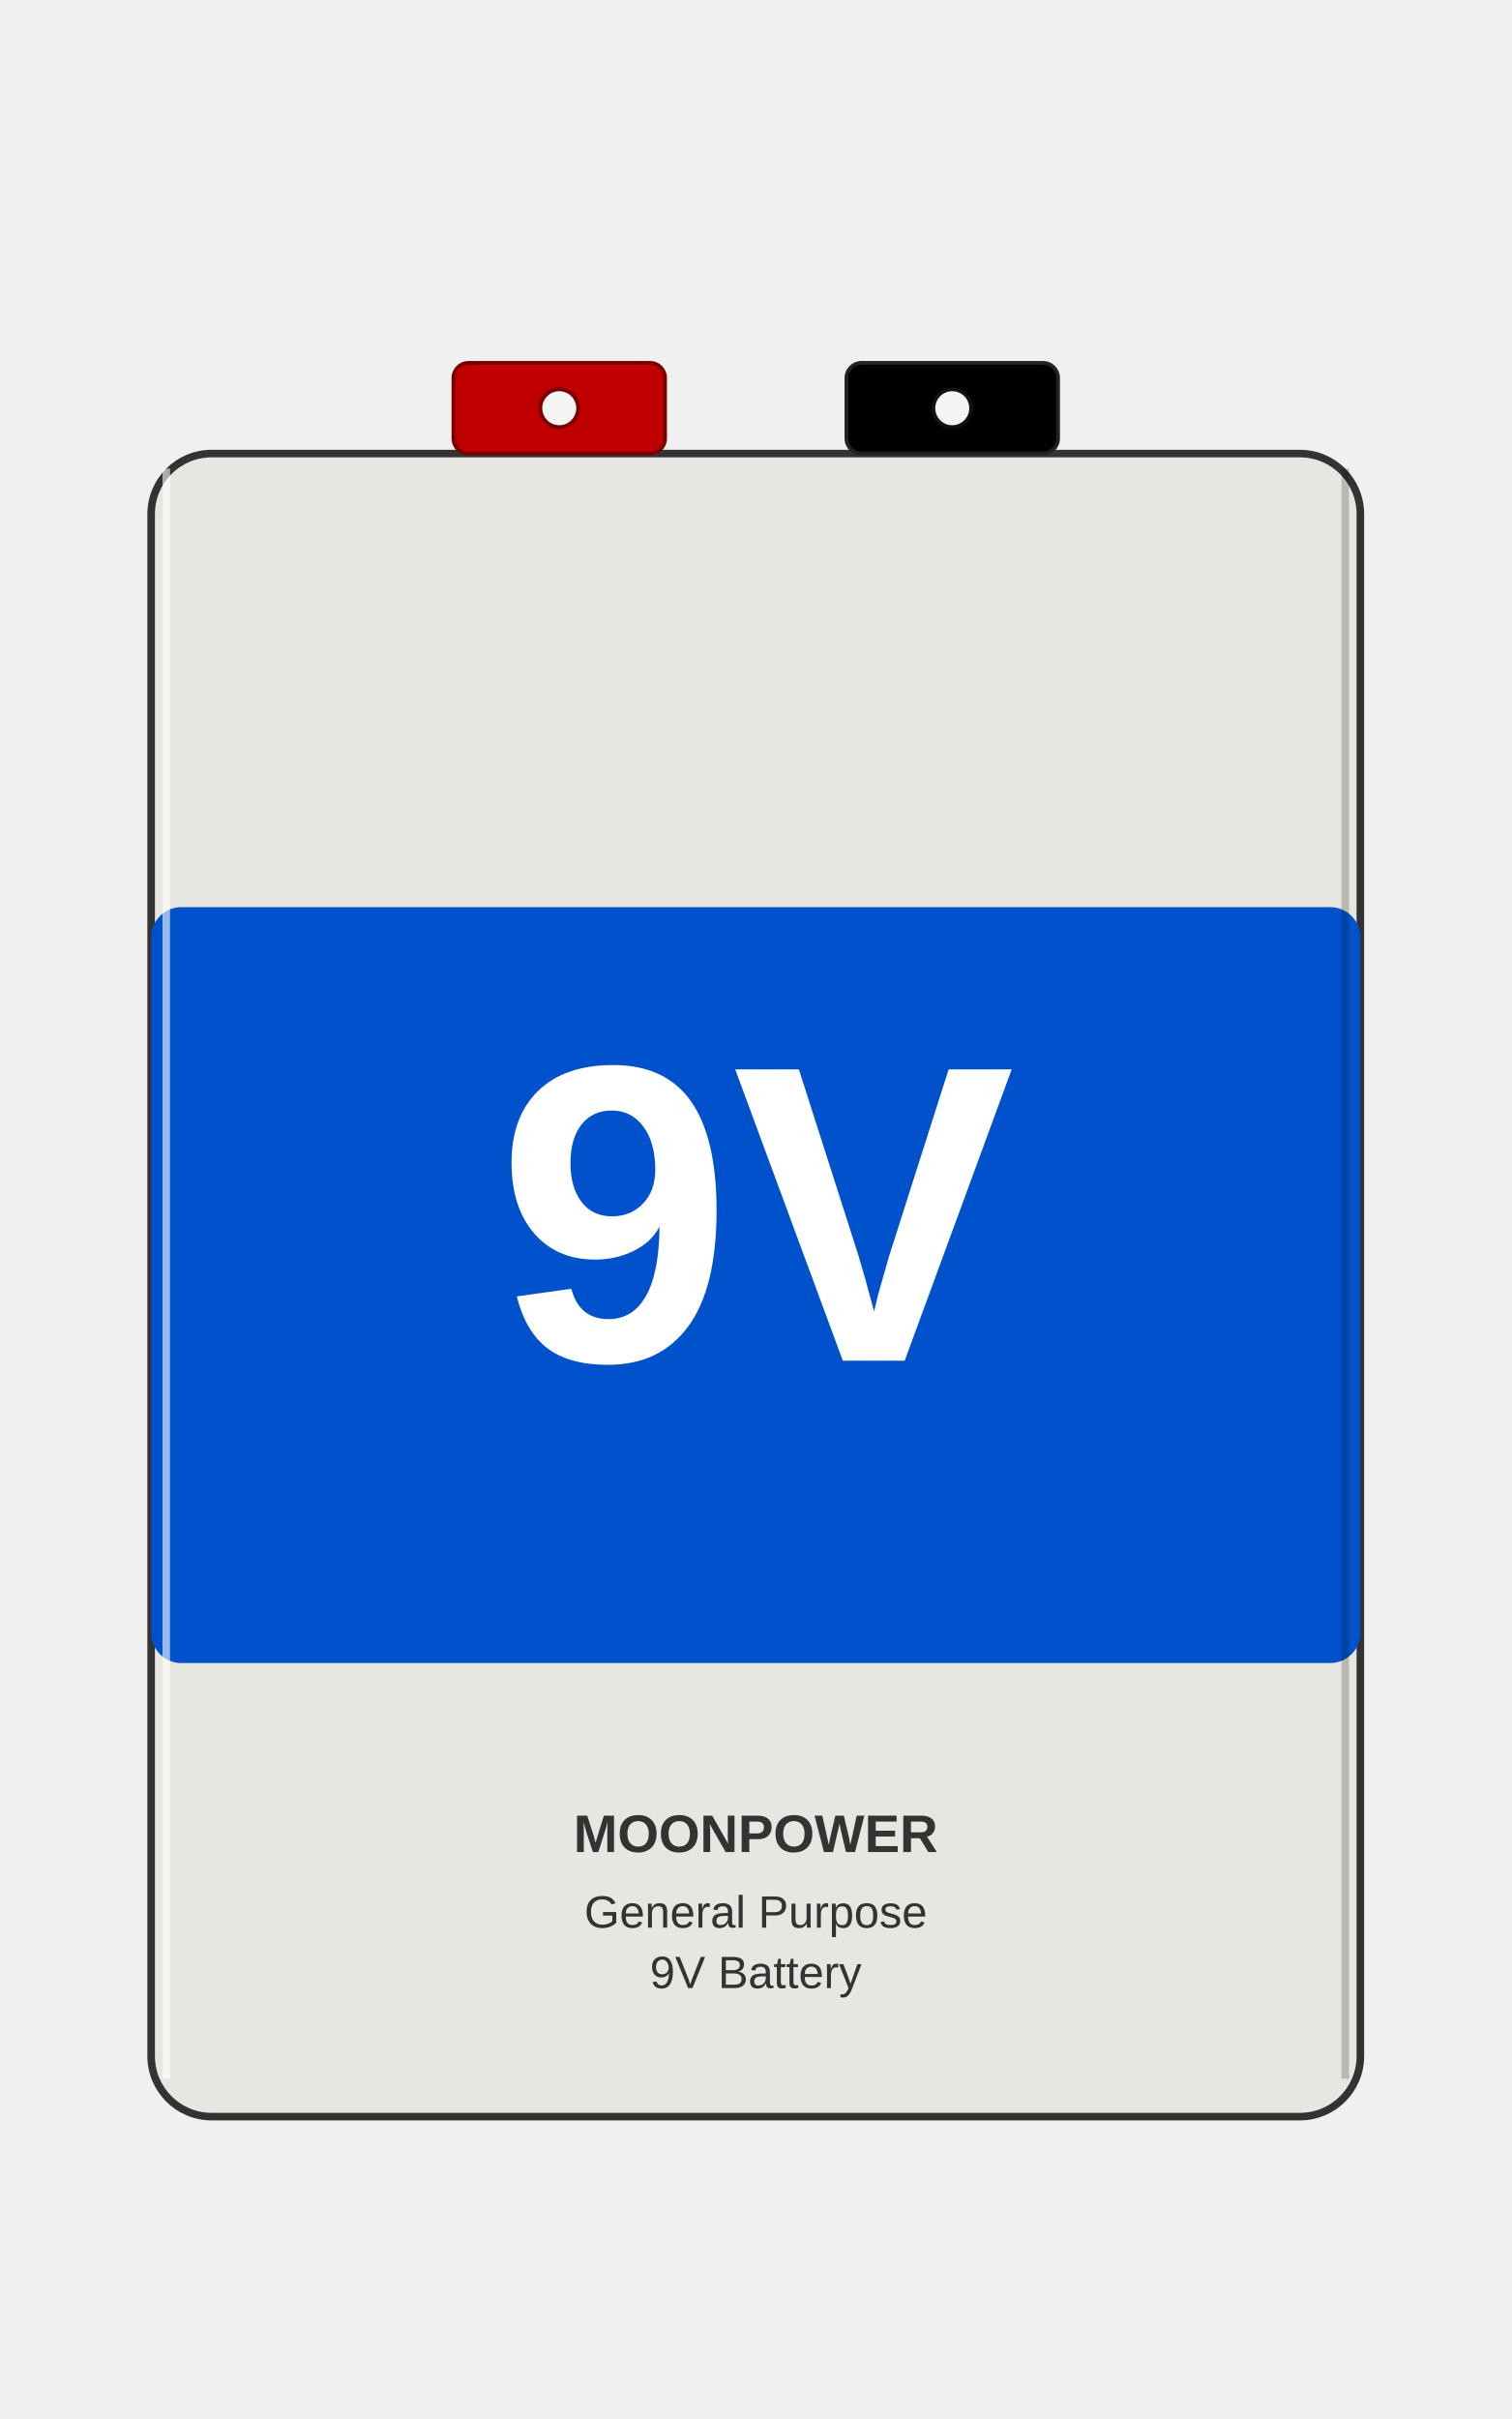
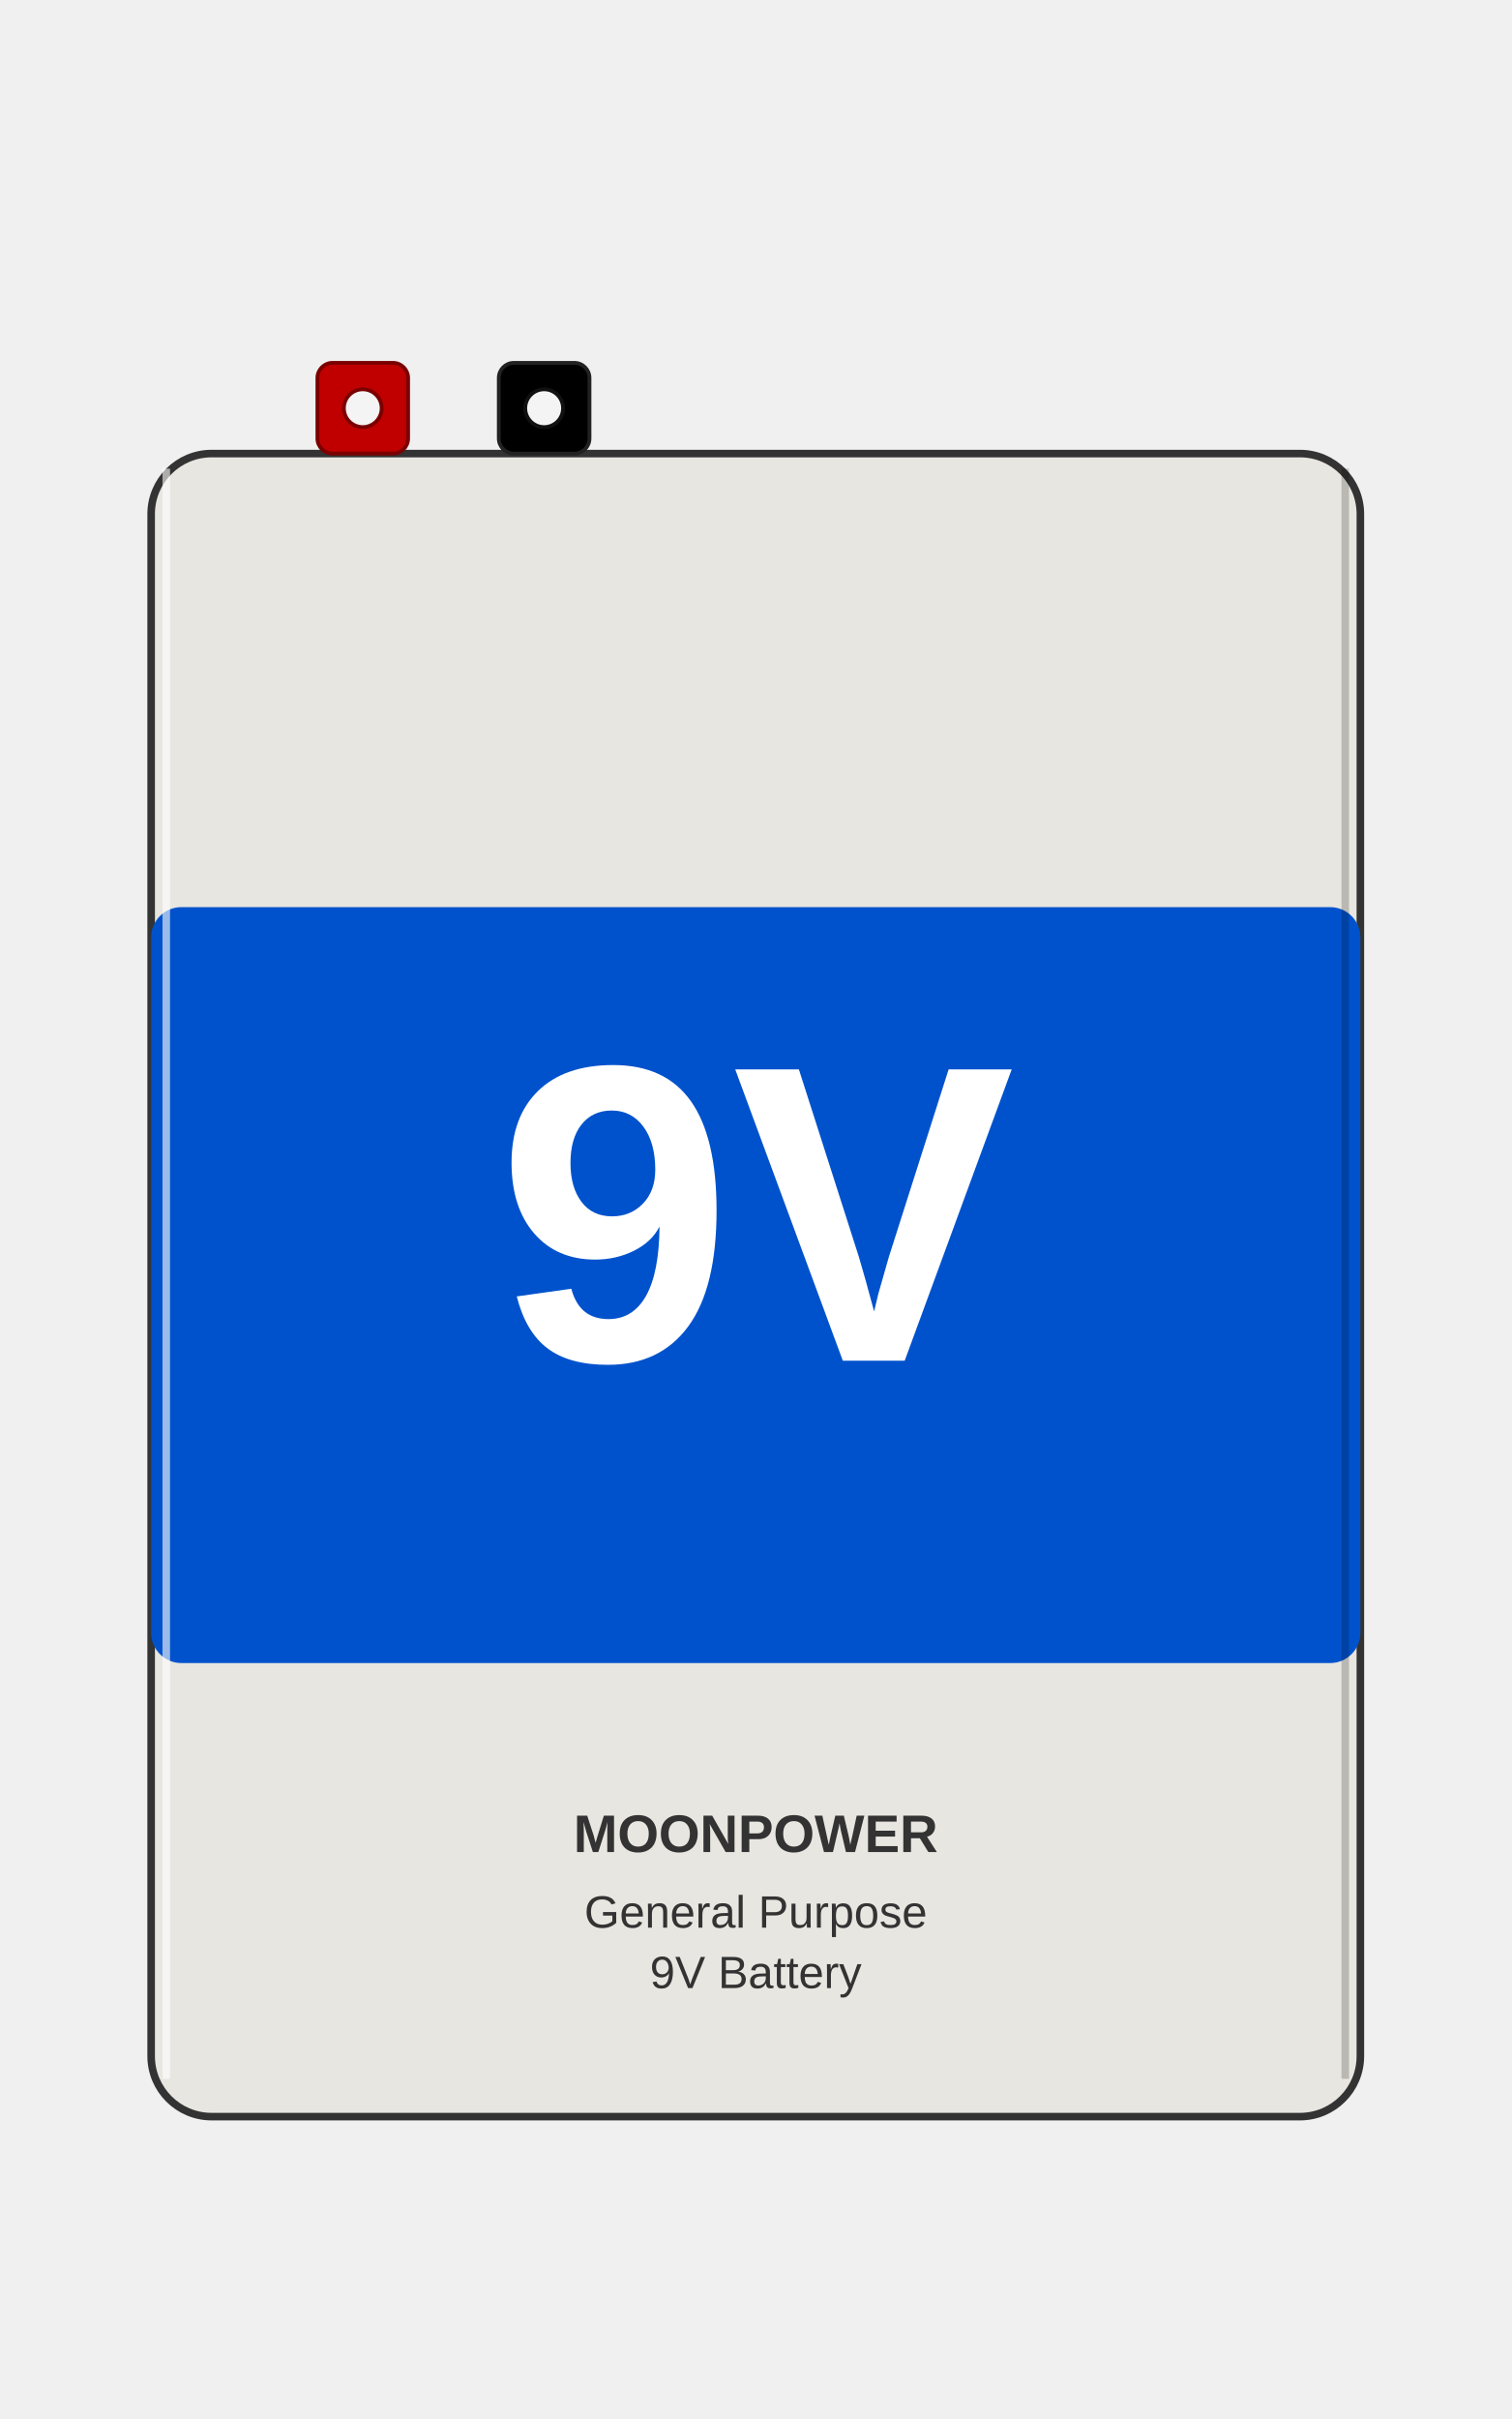
<svg xmlns="http://www.w3.org/2000/svg" version="1.1" viewBox="0 0 200 320" width="200" height="320">
  <rect x="20" y="60" width="160" height="220" rx="8" ry="8" fill="#E8E6E0" stroke="#333" stroke-width="1" />
  <rect x="20" y="120" width="160" height="100" rx="4" ry="4" fill="#0052CC" />
  <text x="100" y="180" font-family="Arial, sans-serif" font-size="56" font-weight="bold" text-anchor="middle" fill="white">9V</text>
  <g>
-     <rect x="60" y="48" width="28" height="12" rx="2" ry="2" fill="#c00000" stroke="#7a0000" stroke-width="0.5" />
-     <circle cx="74" cy="54" r="2.5" fill="#f4f4f4" stroke="#7a0000" stroke-width="0.5" />
+     <rect x="42" y="48" width="12" height="12" rx="2" ry="2" fill="#c00000" stroke="#7a0000" stroke-width="0.5" />
+     <circle cx="48" cy="54" r="2.5" fill="#f4f4f4" stroke="#7a0000" stroke-width="0.5" />
  </g>
  <g>
-     <rect x="112" y="48" width="28" height="12" rx="2" ry="2" fill="#000" stroke="#222" stroke-width="0.5" />
-     <circle cx="126" cy="54" r="2.5" fill="#f4f4f4" stroke="#111" stroke-width="0.5" />
+     <rect x="66" y="48" width="12" height="12" rx="2" ry="2" fill="#000" stroke="#222" stroke-width="0.5" />
+     <circle cx="72" cy="54" r="2.5" fill="#f4f4f4" stroke="#111" stroke-width="0.5" />
  </g>
  <line x1="22" y1="62" x2="22" y2="275" stroke="#FFFFFF" stroke-width="1" opacity="0.6" />
  <line x1="178" y1="62" x2="178" y2="275" stroke="#000000" stroke-width="1" opacity="0.2" />
  <text x="100" y="245" font-family="Arial, sans-serif" font-size="7" font-weight="bold" text-anchor="middle" fill="#333">MOONPOWER</text>
  <text x="100" y="255" font-family="Arial, sans-serif" font-size="6" text-anchor="middle" fill="#333">General Purpose</text>
  <text x="100" y="263" font-family="Arial, sans-serif" font-size="6" text-anchor="middle" fill="#333">9V Battery</text>
</svg>
